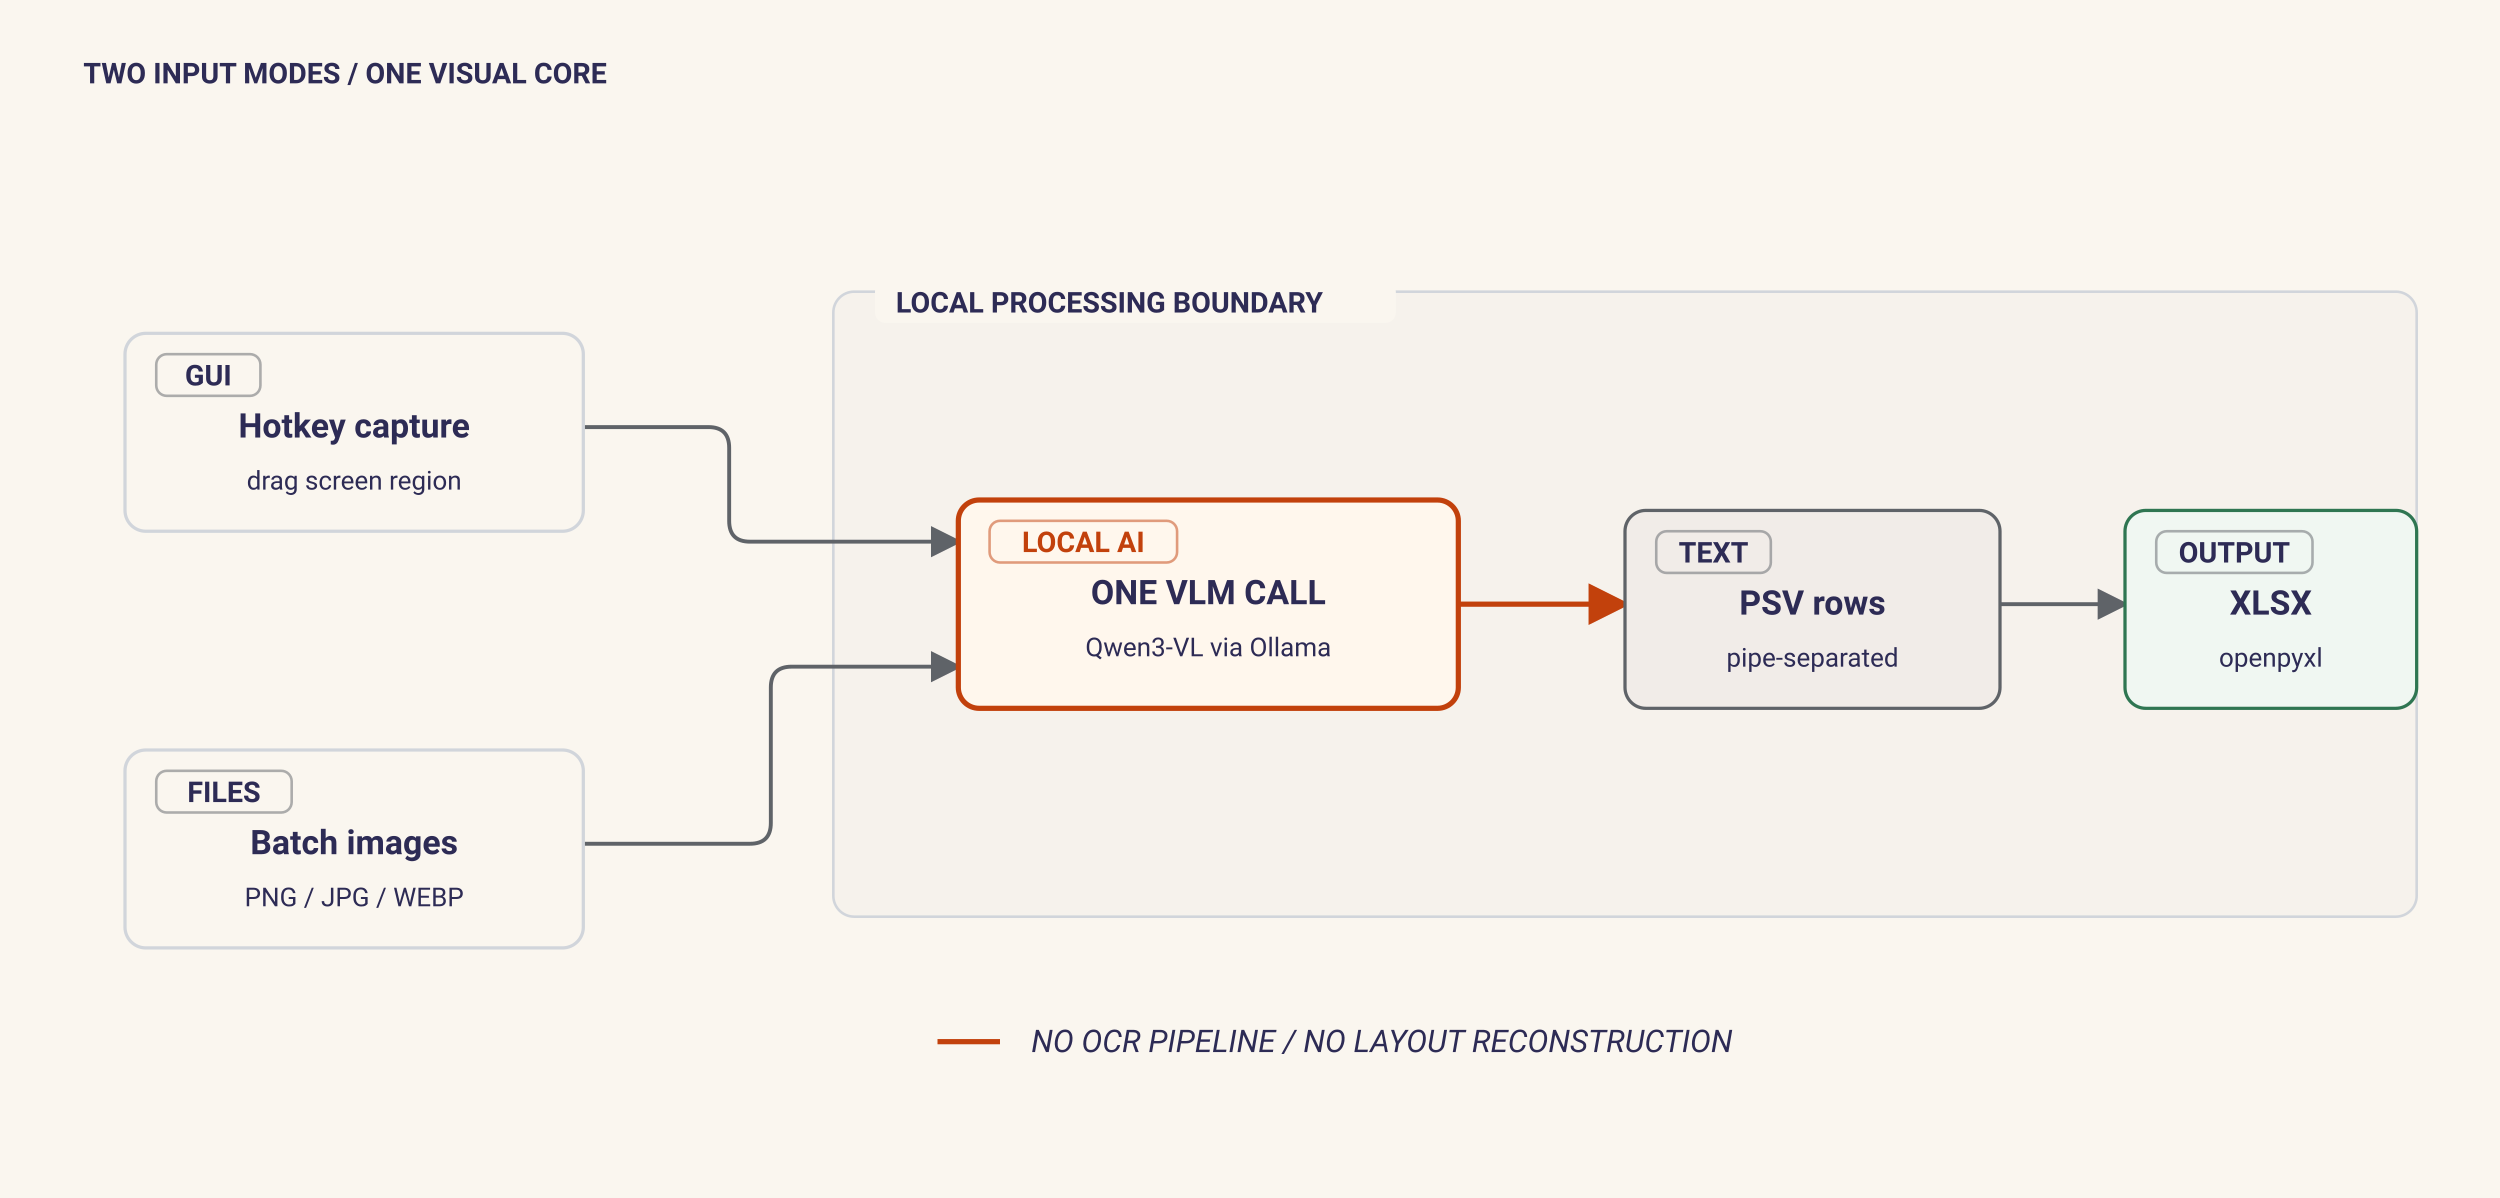
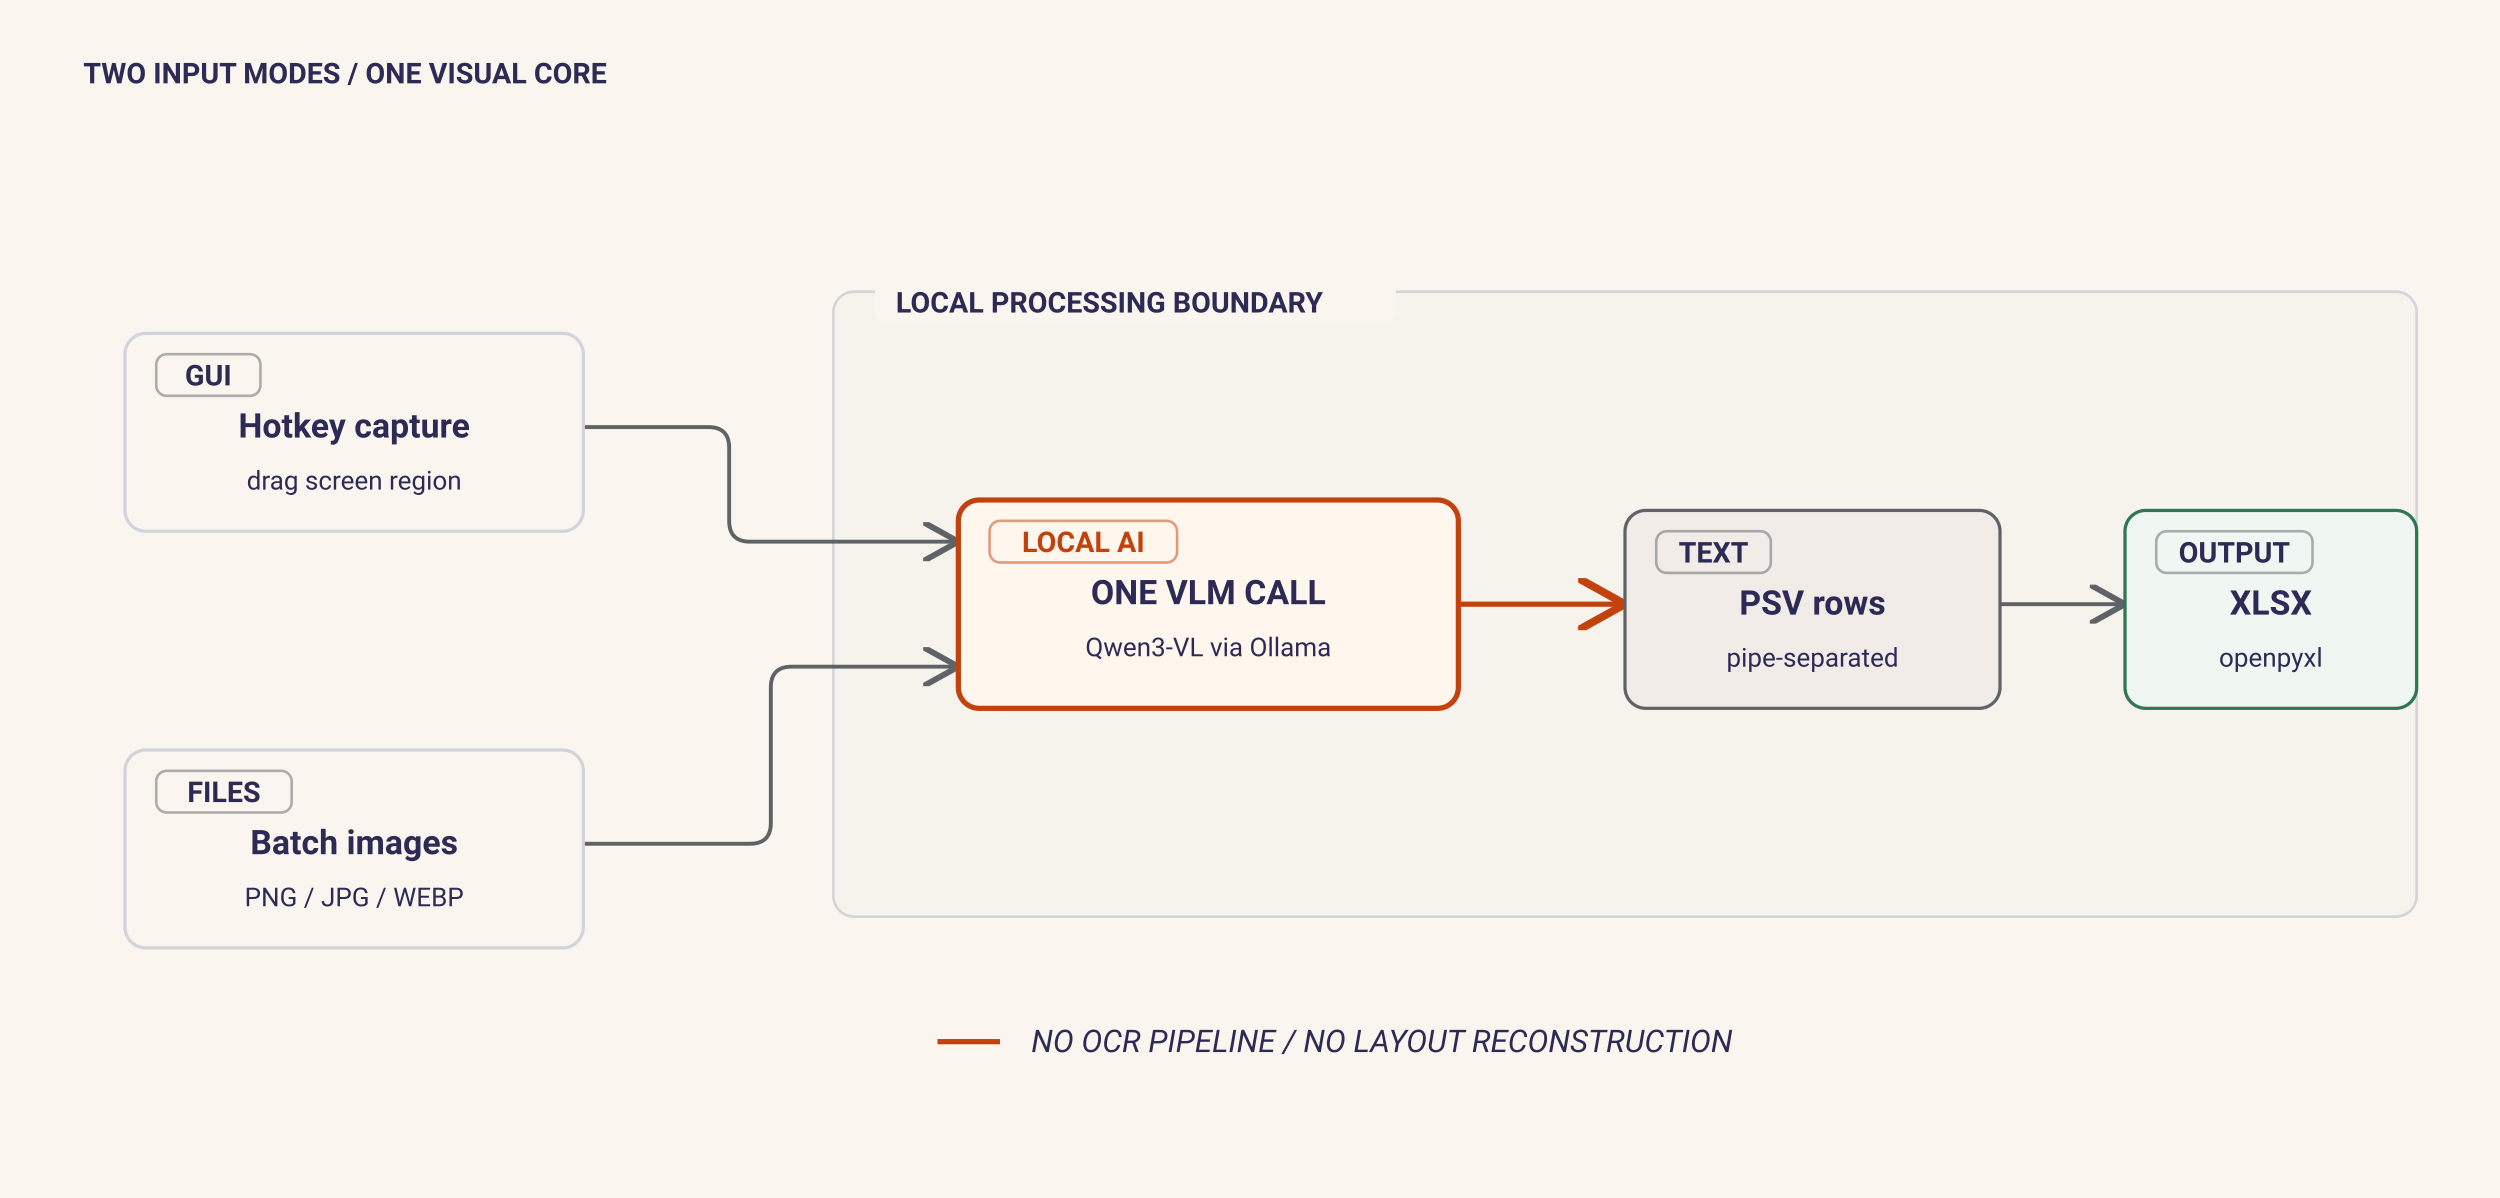
<svg xmlns="http://www.w3.org/2000/svg" class="editorial-diagram editorial-diagram-tablesnap diagram-typography-standard" viewBox="0 0 960 460" width="100%" role="img" aria-labelledby="tablesnap-title tablesnap-desc" preserveAspectRatio="xMidYMid meet">
  <defs>
-     <marker id="tablesnap-arrow-default" markerWidth="8" markerHeight="8" refX="7" refY="4" orient="auto">
-       <path d="M0,0 L8,4 L0,8 Z" fill="#5f6368" />
+     <marker id="tablesnap-arrow-default" markerWidth="10" markerHeight="10" refX="9" refY="5" orient="auto">
+       <path d="M0,0 L9,5 L0,10" fill="none" stroke="#5f6368" stroke-width="1.5" stroke-linecap="round" stroke-linejoin="round" />
    </marker>
-     <marker id="tablesnap-arrow-accent" markerWidth="8" markerHeight="8" refX="7" refY="4" orient="auto">
-       <path d="M0,0 L8,4 L0,8 Z" fill="#c2410c" />
+     <marker id="tablesnap-arrow-accent" markerWidth="10" markerHeight="10" refX="9" refY="5" orient="auto">
+       <path d="M0,0 L9,5 L0,10" fill="none" stroke="#c2410c" stroke-width="1.5" stroke-linecap="round" stroke-linejoin="round" />
    </marker>
-     <marker id="tablesnap-arrow-success" markerWidth="8" markerHeight="8" refX="7" refY="4" orient="auto">
-       <path d="M0,0 L8,4 L0,8 Z" fill="#2f7652" />
+     <marker id="tablesnap-arrow-success" markerWidth="10" markerHeight="10" refX="9" refY="5" orient="auto">
+       <path d="M0,0 L9,5 L0,10" fill="none" stroke="#2f7652" stroke-width="1.5" stroke-linecap="round" stroke-linejoin="round" />
    </marker>
-     <marker id="tablesnap-arrow-danger" markerWidth="8" markerHeight="8" refX="7" refY="4" orient="auto">
-       <path d="M0,0 L8,4 L0,8 Z" fill="#a34444" />
+     <marker id="tablesnap-arrow-danger" markerWidth="10" markerHeight="10" refX="9" refY="5" orient="auto">
+       <path d="M0,0 L9,5 L0,10" fill="none" stroke="#a34444" stroke-width="1.5" stroke-linecap="round" stroke-linejoin="round" />
    </marker>
  </defs>
  <style>
.editorial-diagram text{font-family:-apple-system,BlinkMacSystemFont,'Segoe UI',Roboto,'Noto Sans SC',sans-serif;fill:#2d2b55;letter-spacing:0}
.zone&gt;rect:first-child{fill:#2d2b55;fill-opacity:.018;stroke:#d1d5db;stroke-width:1}
.zone-label-mask{fill:#faf6ef}
.connector-label rect{fill:#faf6ef;fill-opacity:.82}
.zone-label,.node-tag,.connector-label text,.label-eyebrow{font-family:'SFMono-Regular',Consolas,'Liberation Mono','Noto Sans Mono CJK SC',monospace;font-size:11px;font-weight:600;letter-spacing:.08em;fill:#5f6368}
.lane rect{fill:#faf6ef;stroke:#e5e7eb;stroke-width:1}.lane-tinted rect{fill:#2d2b55;fill-opacity:.018}
.lane line{stroke:#d1d5db;stroke-width:1}.lane-label{font-family:'SFMono-Regular',Consolas,'Liberation Mono','Noto Sans Mono CJK SC',monospace;font-size:11px;font-weight:600;fill:#5f6368;letter-spacing:.06em}
.connector{fill:none;stroke:#5f6368;stroke-width:1.5}
.connector-accent{stroke:#c2410c;stroke-width:2}
.connector-success{stroke:#2f7652}.connector-danger{stroke:#a34444}
.connector-dashed{stroke-dasharray:6 4}
.node-mask,.decision-mask{fill:#faf6ef;stroke:none}
.node-box{fill:#ffffff;stroke:#2d2b55;stroke-width:1.25}
.node-muted .node-box{fill:#faf6ef;stroke:#d1d5db}
.node-store .node-box{fill:#2d2b55;fill-opacity:.045;stroke:#5f6368}
.node-optional .node-box{fill:#faf6ef;stroke:#d1d5db;stroke-dasharray:6 4}
.node-focal .node-box{fill:#fff7ed;stroke:#c2410c;stroke-width:2}
.node-success .node-box{fill:#f0f7f2;stroke:#2f7652}
.node-danger .node-box{fill:#fdf2f2;stroke:#a34444}
.node-tag-box{fill:none;stroke:#5f6368;stroke-opacity:.5}
.node-focal .node-tag-box{stroke:#c2410c}.node-focal .node-tag{fill:#c2410c}
.node-title,.decision-title{font-size:13px;font-weight:650}
.node-subtitle,.decision-subtitle{font-family:'SFMono-Regular',Consolas,'Liberation Mono','Noto Sans Mono CJK SC',monospace;font-size:10px;fill:#5f6368}
.decision-box{fill:#ffffff;stroke:#2d2b55;stroke-width:1.25}
.decision-focal .decision-box{fill:#fff7ed;stroke:#c2410c;stroke-width:2}
.connector-label rect{stroke:#e5e7eb;stroke-width:.5}
.connector-label-accent rect{stroke:#c2410c;stroke-opacity:.45}.connector-label-accent text{fill:#c2410c}
.connector-label-success rect{stroke:#2f7652;stroke-opacity:.45}.connector-label-success text{fill:#2f7652}
.connector-label-danger rect{stroke:#a34444;stroke-opacity:.45}.connector-label-danger text{fill:#a34444}
.connector-label-dashed rect{stroke:#5f6368;stroke-dasharray:3 2}.connector-label-dashed text{fill:#5f6368}
.annotation line{stroke:#c2410c;stroke-width:2}.annotation text{font-size:12px;font-style:italic}
.label-metric{font-family:'SFMono-Regular',Consolas,'Liberation Mono','Noto Sans Mono CJK SC',monospace;font-size:12px;font-weight:600;fill:#c2410c}
.step-header rect{fill:#2d2b55;fill-opacity:.1}.step-header text{font-family:'SFMono-Regular',Consolas,'Liberation Mono','Noto Sans Mono CJK SC',monospace;font-size:11px;font-weight:600;fill:#5f6368}
.step-header .step-label{letter-spacing:.06em}.step-focal rect{fill:#f97316;fill-opacity:.16}.step-focal text{fill:#c2410c}
.diagram-typography-expanded .zone-label,.diagram-typography-expanded .node-tag,.diagram-typography-expanded .connector-label text,.diagram-typography-expanded .label-eyebrow{font-size:12px}
.diagram-typography-expanded .node-title,.diagram-typography-expanded .decision-title{font-size:14px}
.diagram-typography-expanded .node-subtitle,.diagram-typography-expanded .decision-subtitle{font-size:10px}
.diagram-typography-expanded .annotation text{font-size:13px}
</style>
  <rect width="960" height="460" fill="#faf6ef" />
  <g class="zone">
    <rect x="320" y="112" width="608" height="240" rx="8" />
    <rect class="zone-label-mask" x="336" y="108" width="200" height="16" rx="4" />
    <text class="zone-label" x="344" y="120">LOCAL PROCESSING BOUNDARY</text>
  </g>
  <path class="connector connector-default" d="M 224 164 L 272 164 Q 280 164 280 172 L 280 200 Q 280 208 288 208 L 368 208" marker-end="url(#tablesnap-arrow-default)" />
  <path class="connector connector-default" d="M 224 324 L 288 324 Q 296 324 296 316 L 296 264 Q 296 256 304 256 L 368 256" marker-end="url(#tablesnap-arrow-default)" />
  <path class="connector connector-accent" d="M 560 232 L 624 232" marker-end="url(#tablesnap-arrow-accent)" />
  <path class="connector connector-default" d="M 768 232 L 816 232" marker-end="url(#tablesnap-arrow-default)" />
  <g class="node node-muted">
    <rect class="node-mask" x="48" y="128" width="176" height="76" rx="8" />
    <rect class="node-box" x="48" y="128" width="176" height="76" rx="8" />
    <rect class="node-tag-box" x="60" y="136" width="40" height="16" rx="4" />
    <text class="node-tag" x="80" y="148" text-anchor="middle">GUI</text>
    <text class="node-title" text-anchor="middle">
      <tspan x="136" y="168">Hotkey capture</tspan>
    </text>
    <text class="node-subtitle" text-anchor="middle">
      <tspan x="136" y="188">drag screen region</tspan>
    </text>
  </g>
  <g class="node node-muted">
    <rect class="node-mask" x="48" y="288" width="176" height="76" rx="8" />
    <rect class="node-box" x="48" y="288" width="176" height="76" rx="8" />
    <rect class="node-tag-box" x="60" y="296" width="52" height="16" rx="4" />
    <text class="node-tag" x="86" y="308" text-anchor="middle">FILES</text>
    <text class="node-title" text-anchor="middle">
      <tspan x="136" y="328">Batch images</tspan>
    </text>
    <text class="node-subtitle" text-anchor="middle">
      <tspan x="136" y="348">PNG / JPG / WEBP</tspan>
    </text>
  </g>
  <g class="node node-focal">
    <rect class="node-mask" x="368" y="192" width="192" height="80" rx="8" />
    <rect class="node-box" x="368" y="192" width="192" height="80" rx="8" />
    <rect class="node-tag-box" x="380" y="200" width="72" height="16" rx="4" />
    <text class="node-tag" x="416" y="212" text-anchor="middle">LOCAL AI</text>
    <text class="node-title" text-anchor="middle">
      <tspan x="464" y="232">ONE VLM CALL</tspan>
    </text>
    <text class="node-subtitle" text-anchor="middle">
      <tspan x="464" y="252">Qwen3-VL via Ollama</tspan>
    </text>
  </g>
  <g class="node node-store">
    <rect class="node-mask" x="624" y="196" width="144" height="76" rx="8" />
    <rect class="node-box" x="624" y="196" width="144" height="76" rx="8" />
    <rect class="node-tag-box" x="636" y="204" width="44" height="16" rx="4" />
    <text class="node-tag" x="658" y="216" text-anchor="middle">TEXT</text>
    <text class="node-title" text-anchor="middle">
      <tspan x="696" y="236">PSV rows</tspan>
    </text>
    <text class="node-subtitle" text-anchor="middle">
      <tspan x="696" y="256">pipe-separated</tspan>
    </text>
  </g>
  <g class="node node-success">
    <rect class="node-mask" x="816" y="196" width="112" height="76" rx="8" />
    <rect class="node-box" x="816" y="196" width="112" height="76" rx="8" />
    <rect class="node-tag-box" x="828" y="204" width="60" height="16" rx="4" />
    <text class="node-tag" x="858" y="216" text-anchor="middle">OUTPUT</text>
    <text class="node-title" text-anchor="middle">
      <tspan x="872" y="236">XLSX</tspan>
    </text>
    <text class="node-subtitle" text-anchor="middle">
      <tspan x="872" y="256">openpyxl</tspan>
    </text>
  </g>
  <text class="label label-eyebrow" x="32" y="32" text-anchor="start">TWO INPUT MODES / ONE VISUAL CORE</text>
  <g class="annotation">
    <line x1="360" y1="400" x2="384" y2="400" />
    <text x="396" y="404">NO OCR PIPELINE / NO LAYOUT RECONSTRUCTION</text>
  </g>
</svg>
